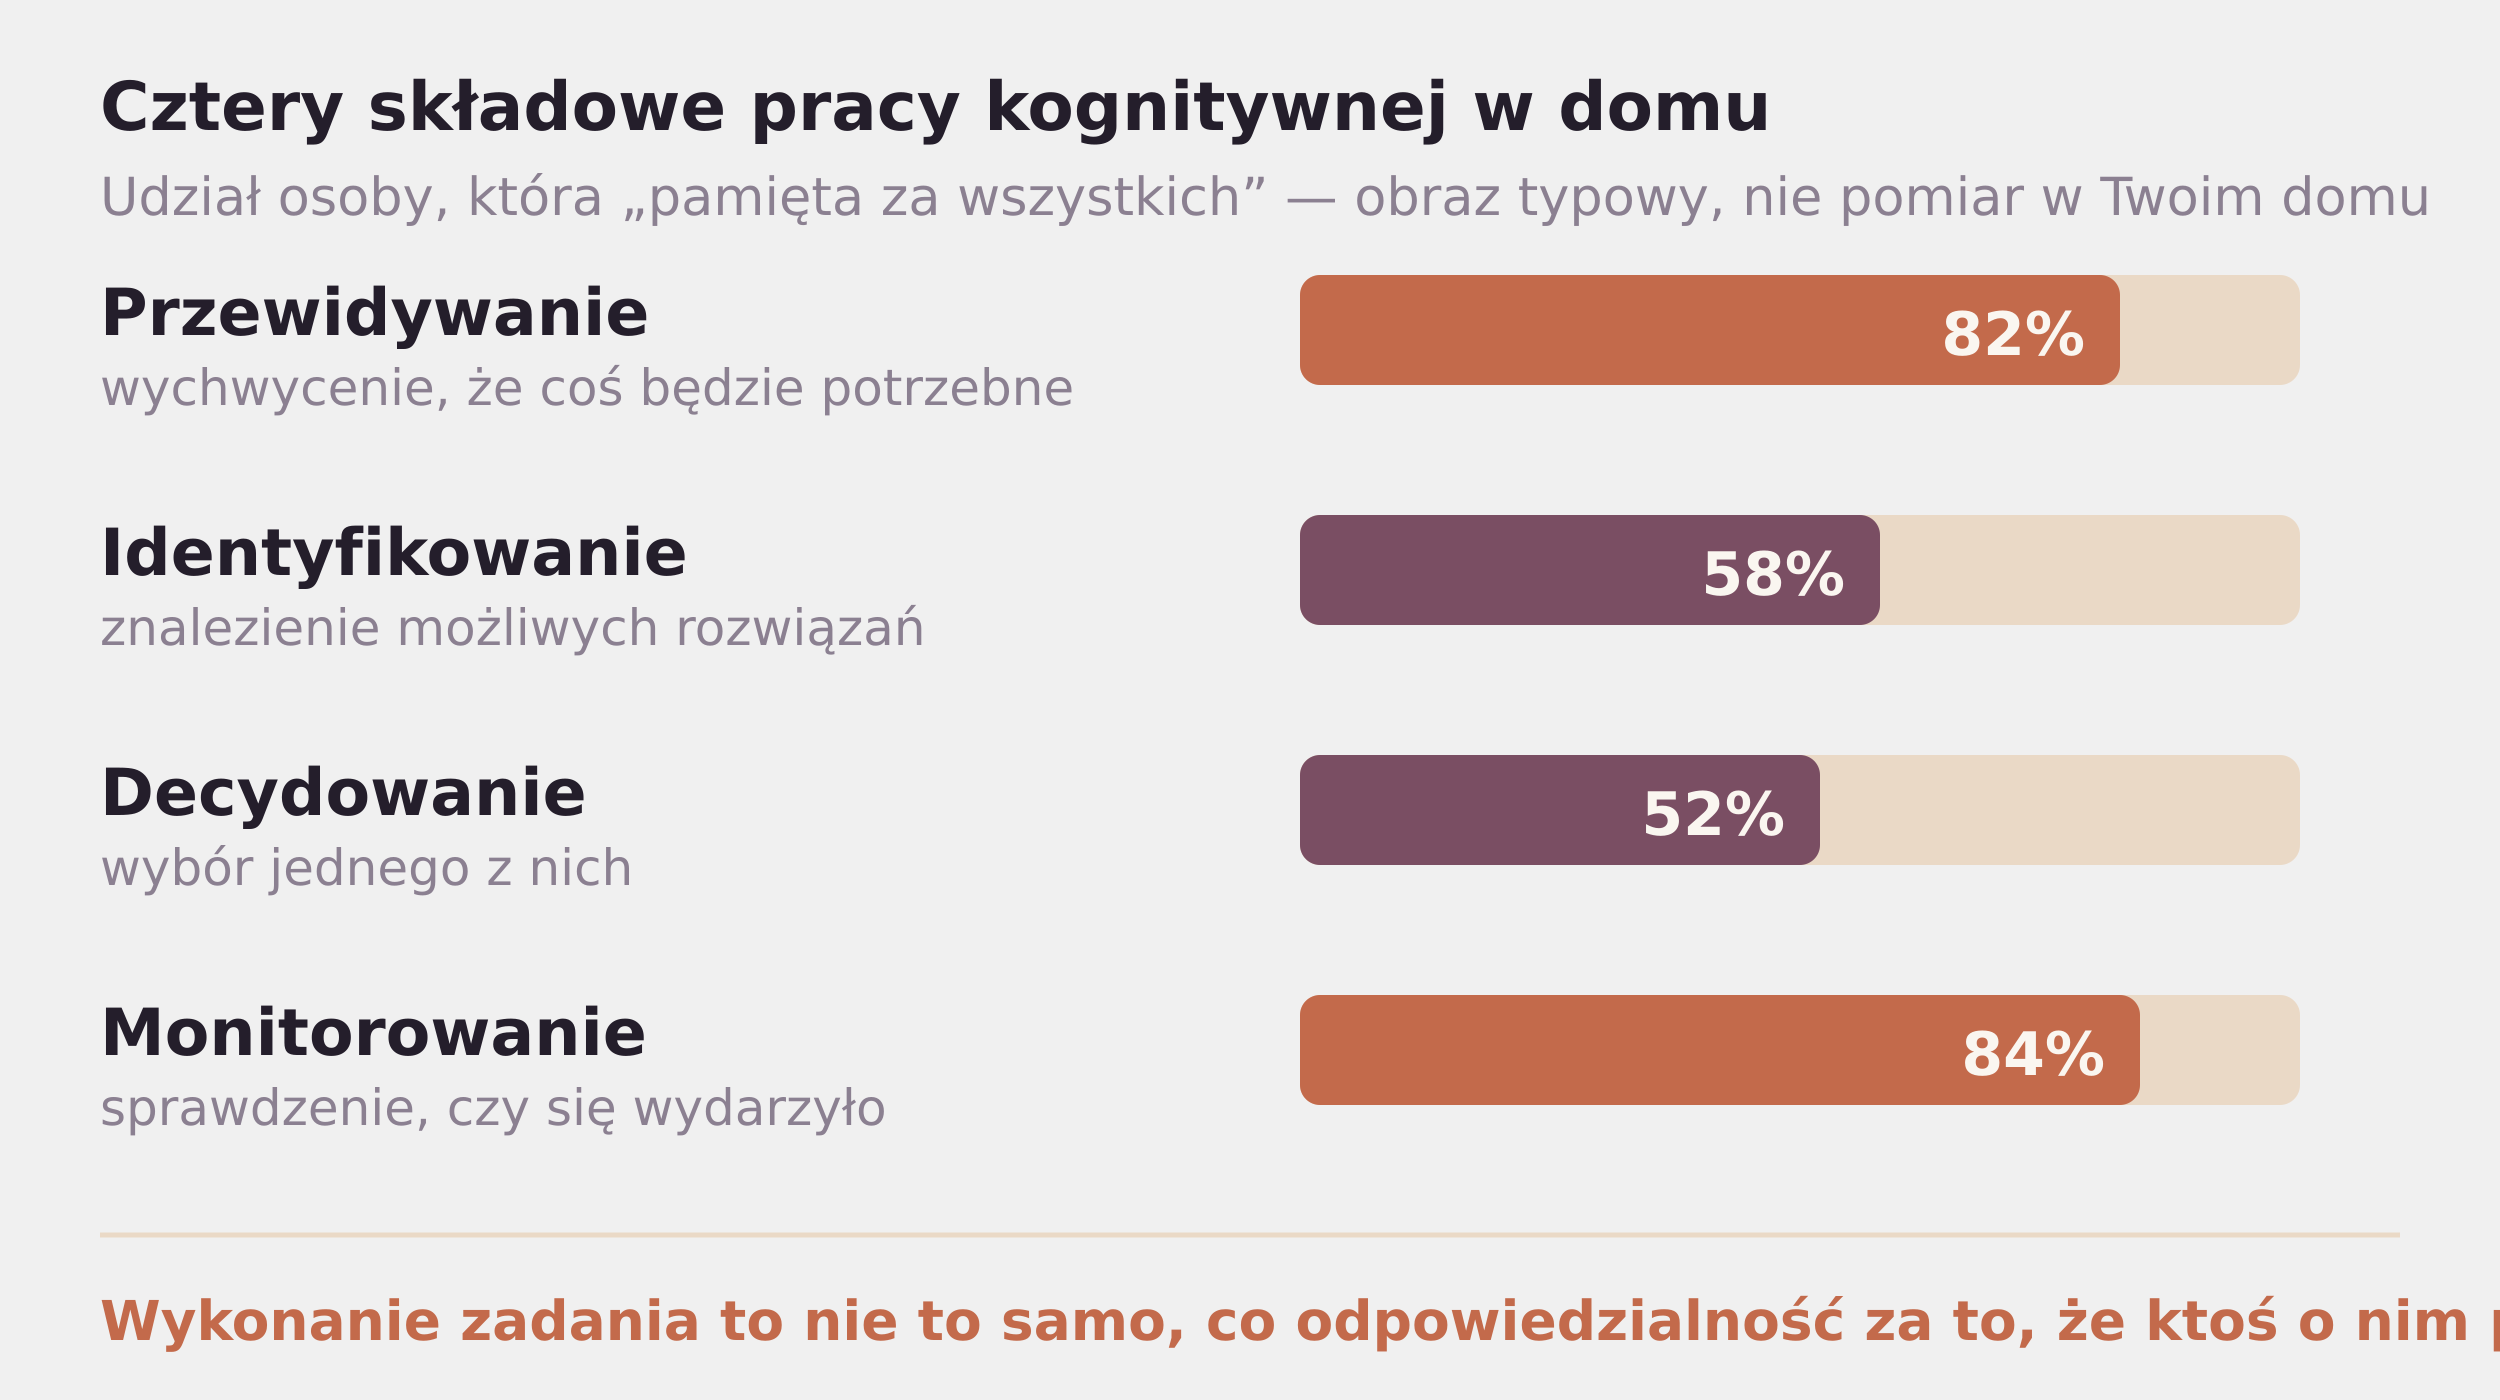
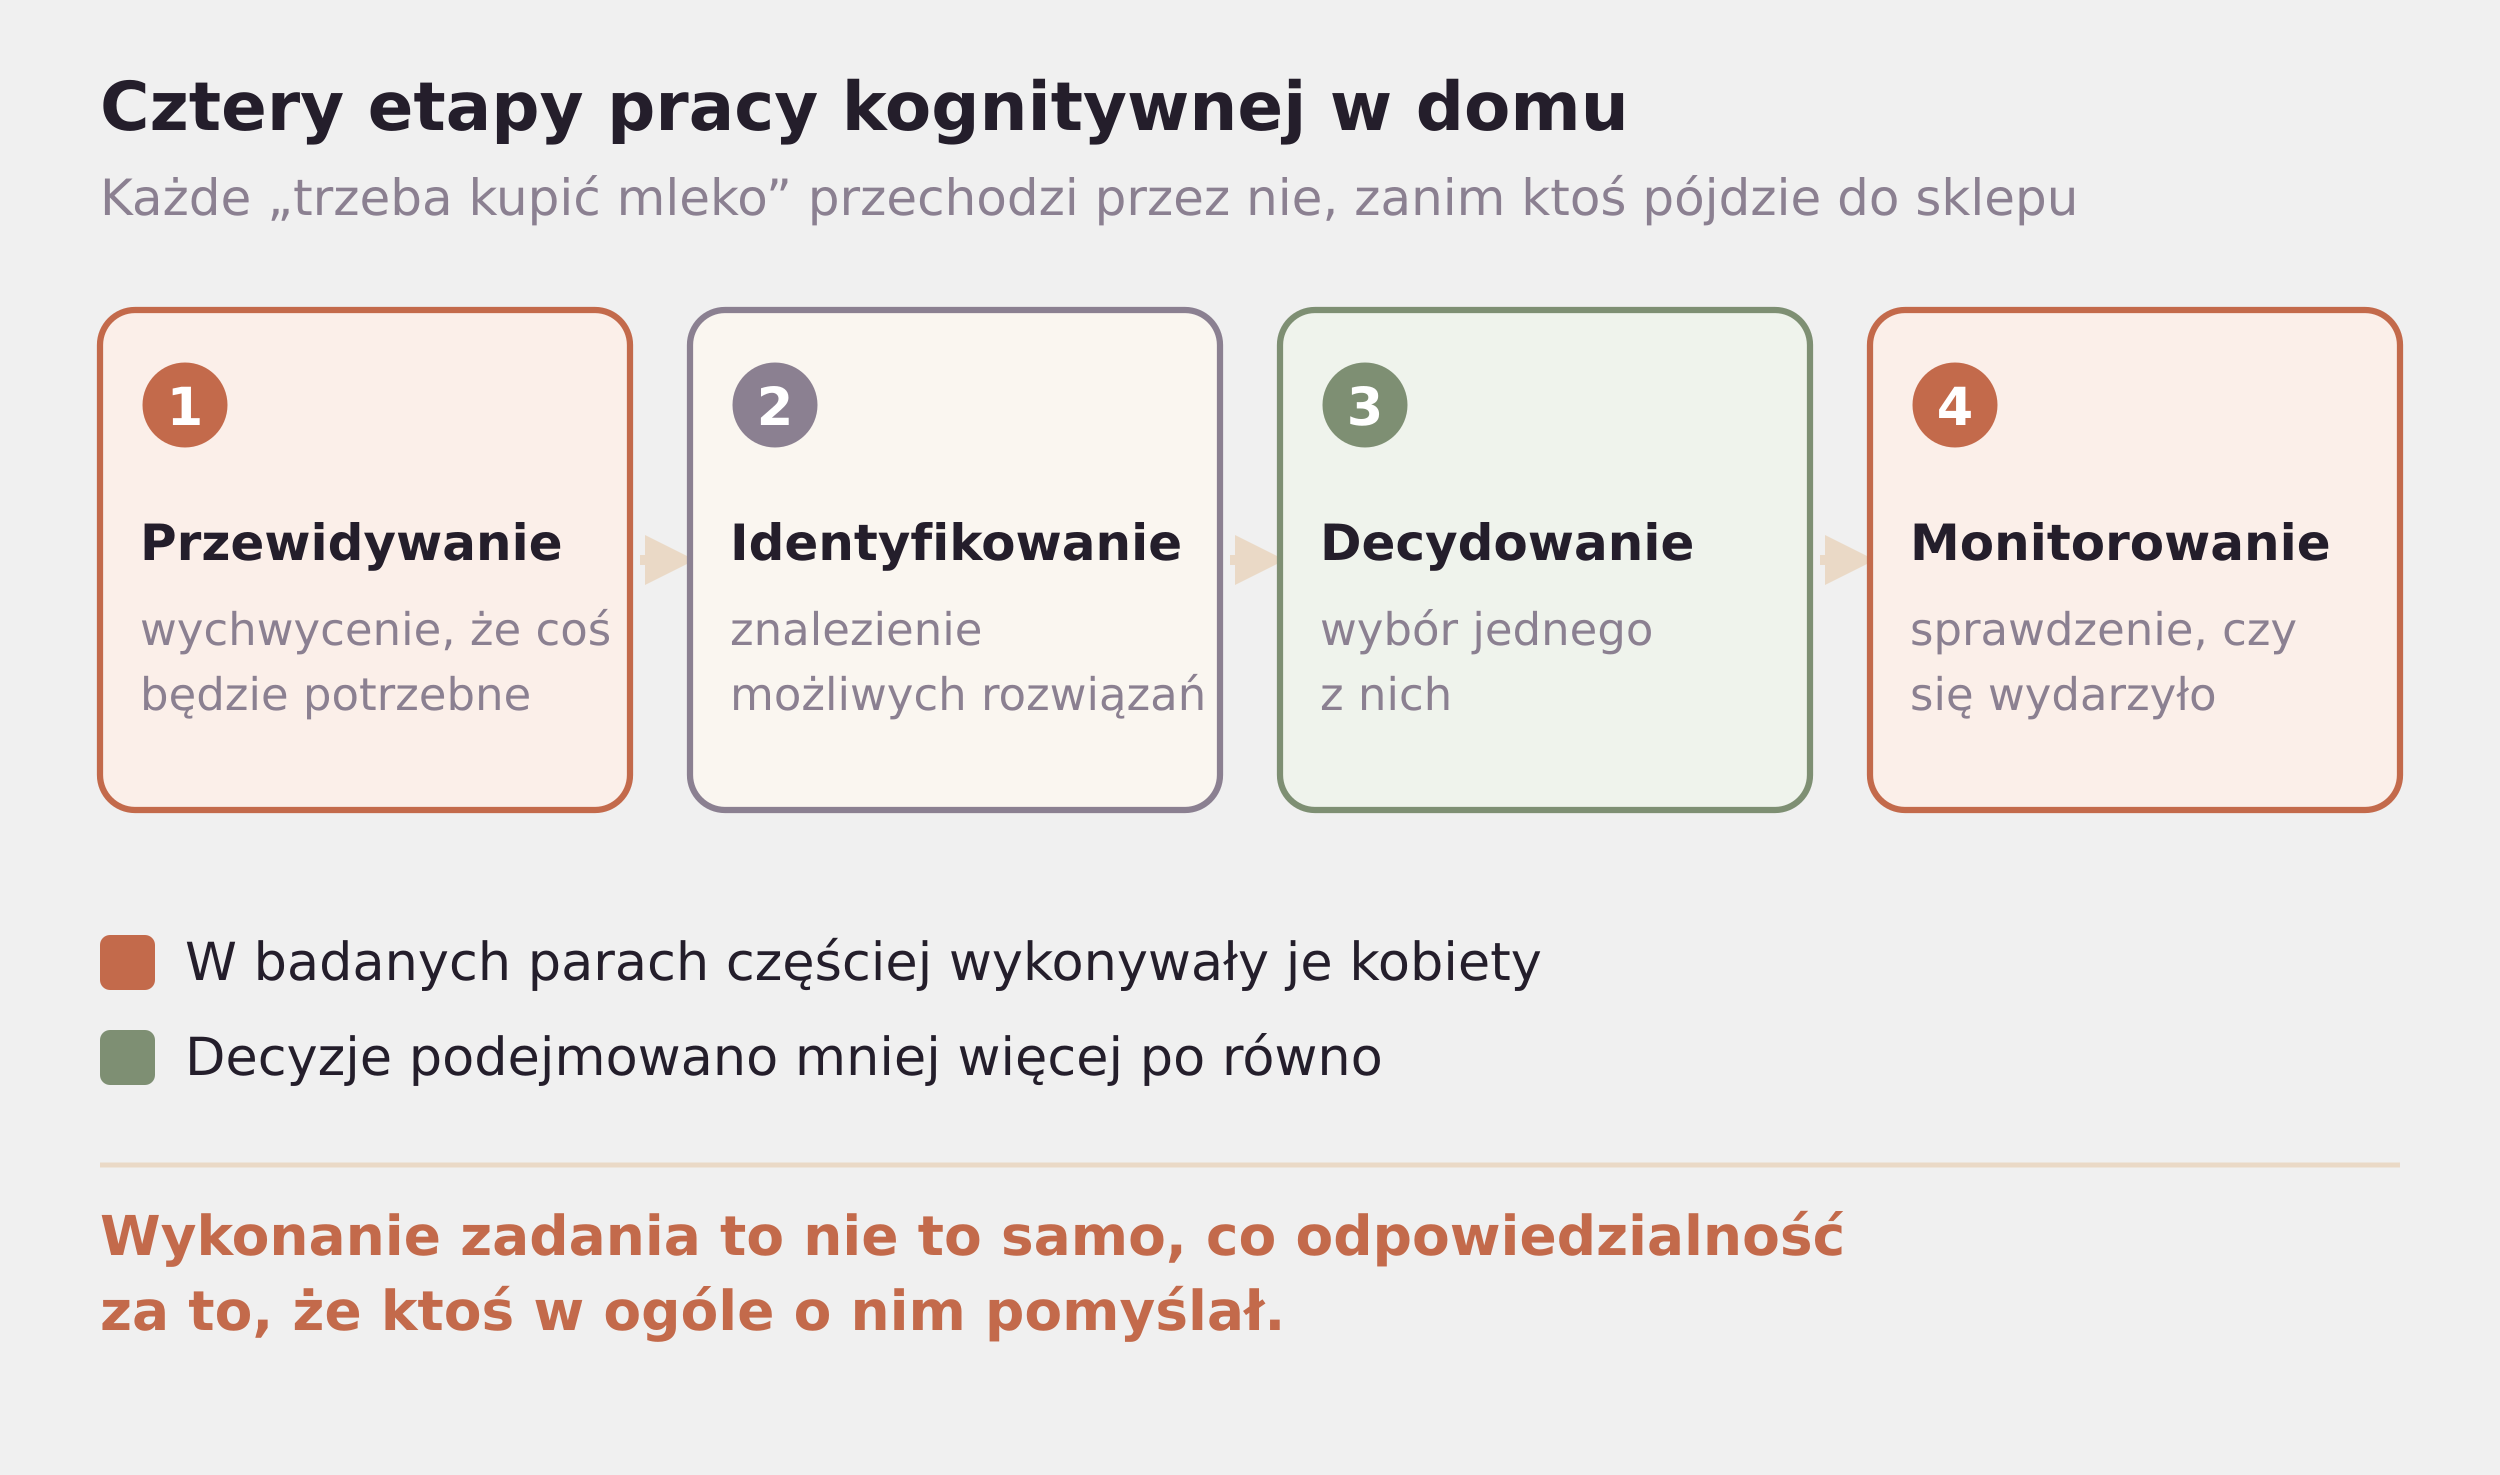
- <svg xmlns="http://www.w3.org/2000/svg" viewBox="0 0 1000 560" width="1000" height="560">
-   <text x="40" y="52" font-family="DejaVu Sans, Liberation Sans, Helvetica, sans-serif" font-size="27" font-weight="bold" fill="#241E2B">Cztery składowe pracy kognitywnej w domu</text>
-   <text x="40" y="86" font-family="DejaVu Sans, Liberation Sans, Helvetica, sans-serif" font-size="21" fill="#8B8091">Udział osoby, która „pamięta za wszystkich” — obraz typowy, nie pomiar w Twoim domu</text>
-   <text x="40" y="134" font-family="DejaVu Sans, Liberation Sans, Helvetica, sans-serif" font-size="26" font-weight="bold" fill="#241E2B">Przewidywanie</text>
-   <text x="40" y="162" font-family="DejaVu Sans, Liberation Sans, Helvetica, sans-serif" font-size="20" fill="#8B8091">wychwycenie, że coś będzie potrzebne</text>
-   <rect x="520" y="110" width="400" height="44" rx="8" fill="#EAD9C6" />
-   <rect x="520" y="110" width="328" height="44" rx="8" fill="#C36A4B" />
-   <text x="834" y="142" text-anchor="end" font-family="DejaVu Sans, Liberation Sans, Helvetica, sans-serif" font-size="24" font-weight="bold" fill="#FAF6F0">82%</text>
-   <text x="40" y="230" font-family="DejaVu Sans, Liberation Sans, Helvetica, sans-serif" font-size="26" font-weight="bold" fill="#241E2B">Identyfikowanie</text>
-   <text x="40" y="258" font-family="DejaVu Sans, Liberation Sans, Helvetica, sans-serif" font-size="20" fill="#8B8091">znalezienie możliwych rozwiązań</text>
-   <rect x="520" y="206" width="400" height="44" rx="8" fill="#EAD9C6" />
-   <rect x="520" y="206" width="232" height="44" rx="8" fill="#7A4E63" />
-   <text x="738" y="238" text-anchor="end" font-family="DejaVu Sans, Liberation Sans, Helvetica, sans-serif" font-size="24" font-weight="bold" fill="#FAF6F0">58%</text>
-   <text x="40" y="326" font-family="DejaVu Sans, Liberation Sans, Helvetica, sans-serif" font-size="26" font-weight="bold" fill="#241E2B">Decydowanie</text>
-   <text x="40" y="354" font-family="DejaVu Sans, Liberation Sans, Helvetica, sans-serif" font-size="20" fill="#8B8091">wybór jednego z nich</text>
-   <rect x="520" y="302" width="400" height="44" rx="8" fill="#EAD9C6" />
-   <rect x="520" y="302" width="208" height="44" rx="8" fill="#7A4E63" />
-   <text x="714" y="334" text-anchor="end" font-family="DejaVu Sans, Liberation Sans, Helvetica, sans-serif" font-size="24" font-weight="bold" fill="#FAF6F0">52%</text>
-   <text x="40" y="422" font-family="DejaVu Sans, Liberation Sans, Helvetica, sans-serif" font-size="26" font-weight="bold" fill="#241E2B">Monitorowanie</text>
-   <text x="40" y="450" font-family="DejaVu Sans, Liberation Sans, Helvetica, sans-serif" font-size="20" fill="#8B8091">sprawdzenie, czy się wydarzyło</text>
-   <rect x="520" y="398" width="400" height="44" rx="8" fill="#EAD9C6" />
-   <rect x="520" y="398" width="336" height="44" rx="8" fill="#C36A4B" />
-   <text x="842" y="430" text-anchor="end" font-family="DejaVu Sans, Liberation Sans, Helvetica, sans-serif" font-size="24" font-weight="bold" fill="#FAF6F0">84%</text>
-   <line x1="40" y1="494" x2="960" y2="494" stroke="#EAD9C6" stroke-width="2" />
-   <text x="40" y="536" font-family="DejaVu Sans, Liberation Sans, Helvetica, sans-serif" font-size="22" fill="#C36A4B" font-weight="bold">Wykonanie zadania to nie to samo, co odpowiedzialność za to, że ktoś o nim pomyślał.</text>
+ <svg xmlns="http://www.w3.org/2000/svg" viewBox="0 0 1000 590" width="1000" height="590">
+   <defs>
+     <marker id="am" viewBox="0 0 10 10" refX="8" refY="5" markerWidth="5" markerHeight="5" orient="auto-start-reverse">
+       <path d="M 0 0 L 10 5 L 0 10 z" fill="#EAD9C6" />
+     </marker>
+   </defs>
+   <text x="40" y="52" font-family="DejaVu Sans, Liberation Sans, Helvetica, sans-serif" font-size="27" font-weight="bold" fill="#241E2B">Cztery etapy pracy kognitywnej w domu</text>
+   <text x="40" y="86" font-family="DejaVu Sans, Liberation Sans, Helvetica, sans-serif" font-size="20" fill="#8B8091">Każde „trzeba kupić mleko” przechodzi przez nie, zanim ktoś pójdzie do sklepu</text>
+   <rect x="40" y="124" width="212" height="200" rx="14" fill="#FBEFE9" stroke="#C36A4B" stroke-width="2.5" />
+   <circle cx="74" cy="162" r="17" fill="#C36A4B" />
+   <text x="74" y="170" text-anchor="middle" font-family="DejaVu Sans, Liberation Sans, Helvetica, sans-serif" font-size="21" font-weight="bold" fill="#FFFFFF">1</text>
+   <text x="56" y="224" font-family="DejaVu Sans, Liberation Sans, Helvetica, sans-serif" font-size="20" font-weight="bold" fill="#241E2B">Przewidywanie</text>
+   <text x="56" y="258" font-family="DejaVu Sans, Liberation Sans, Helvetica, sans-serif" font-size="18" fill="#8B8091">wychwycenie, że coś</text>
+   <text x="56" y="284" font-family="DejaVu Sans, Liberation Sans, Helvetica, sans-serif" font-size="18" fill="#8B8091">będzie potrzebne</text>
+   <path d="M 256 224 L 274 224" stroke="#EAD9C6" stroke-width="4" marker-end="url(#am)" />
+   <rect x="276" y="124" width="212" height="200" rx="14" fill="#FAF6F0" stroke="#8B8091" stroke-width="2.5" />
+   <circle cx="310" cy="162" r="17" fill="#8B8091" />
+   <text x="310" y="170" text-anchor="middle" font-family="DejaVu Sans, Liberation Sans, Helvetica, sans-serif" font-size="21" font-weight="bold" fill="#FFFFFF">2</text>
+   <text x="292" y="224" font-family="DejaVu Sans, Liberation Sans, Helvetica, sans-serif" font-size="20" font-weight="bold" fill="#241E2B">Identyfikowanie</text>
+   <text x="292" y="258" font-family="DejaVu Sans, Liberation Sans, Helvetica, sans-serif" font-size="18" fill="#8B8091">znalezienie</text>
+   <text x="292" y="284" font-family="DejaVu Sans, Liberation Sans, Helvetica, sans-serif" font-size="18" fill="#8B8091">możliwych rozwiązań</text>
+   <path d="M 492 224 L 510 224" stroke="#EAD9C6" stroke-width="4" marker-end="url(#am)" />
+   <rect x="512" y="124" width="212" height="200" rx="14" fill="#EFF3EC" stroke="#7E8F73" stroke-width="2.5" />
+   <circle cx="546" cy="162" r="17" fill="#7E8F73" />
+   <text x="546" y="170" text-anchor="middle" font-family="DejaVu Sans, Liberation Sans, Helvetica, sans-serif" font-size="21" font-weight="bold" fill="#FFFFFF">3</text>
+   <text x="528" y="224" font-family="DejaVu Sans, Liberation Sans, Helvetica, sans-serif" font-size="20" font-weight="bold" fill="#241E2B">Decydowanie</text>
+   <text x="528" y="258" font-family="DejaVu Sans, Liberation Sans, Helvetica, sans-serif" font-size="18" fill="#8B8091">wybór jednego</text>
+   <text x="528" y="284" font-family="DejaVu Sans, Liberation Sans, Helvetica, sans-serif" font-size="18" fill="#8B8091">z nich</text>
+   <path d="M 728 224 L 746 224" stroke="#EAD9C6" stroke-width="4" marker-end="url(#am)" />
+   <rect x="748" y="124" width="212" height="200" rx="14" fill="#FBEFE9" stroke="#C36A4B" stroke-width="2.5" />
+   <circle cx="782" cy="162" r="17" fill="#C36A4B" />
+   <text x="782" y="170" text-anchor="middle" font-family="DejaVu Sans, Liberation Sans, Helvetica, sans-serif" font-size="21" font-weight="bold" fill="#FFFFFF">4</text>
+   <text x="764" y="224" font-family="DejaVu Sans, Liberation Sans, Helvetica, sans-serif" font-size="20" font-weight="bold" fill="#241E2B">Monitorowanie</text>
+   <text x="764" y="258" font-family="DejaVu Sans, Liberation Sans, Helvetica, sans-serif" font-size="18" fill="#8B8091">sprawdzenie, czy</text>
+   <text x="764" y="284" font-family="DejaVu Sans, Liberation Sans, Helvetica, sans-serif" font-size="18" fill="#8B8091">się wydarzyło</text>
+   <rect x="40" y="374" width="22" height="22" rx="4" fill="#C36A4B" />
+   <text x="74" y="392" font-family="DejaVu Sans, Liberation Sans, Helvetica, sans-serif" font-size="21" fill="#241E2B">W badanych parach częściej wykonywały je kobiety</text>
+   <rect x="40" y="412" width="22" height="22" rx="4" fill="#7E8F73" />
+   <text x="74" y="430" font-family="DejaVu Sans, Liberation Sans, Helvetica, sans-serif" font-size="21" fill="#241E2B">Decyzje podejmowano mniej więcej po równo</text>
+   <line x1="40" y1="466" x2="960" y2="466" stroke="#EAD9C6" stroke-width="2" />
+   <text x="40" y="502" font-family="DejaVu Sans, Liberation Sans, Helvetica, sans-serif" font-size="22" fill="#C36A4B" font-weight="bold">Wykonanie zadania to nie to samo, co odpowiedzialność</text>
+   <text x="40" y="532" font-family="DejaVu Sans, Liberation Sans, Helvetica, sans-serif" font-size="22" fill="#C36A4B" font-weight="bold">za to, że ktoś w ogóle o nim pomyślał.</text>
</svg>
